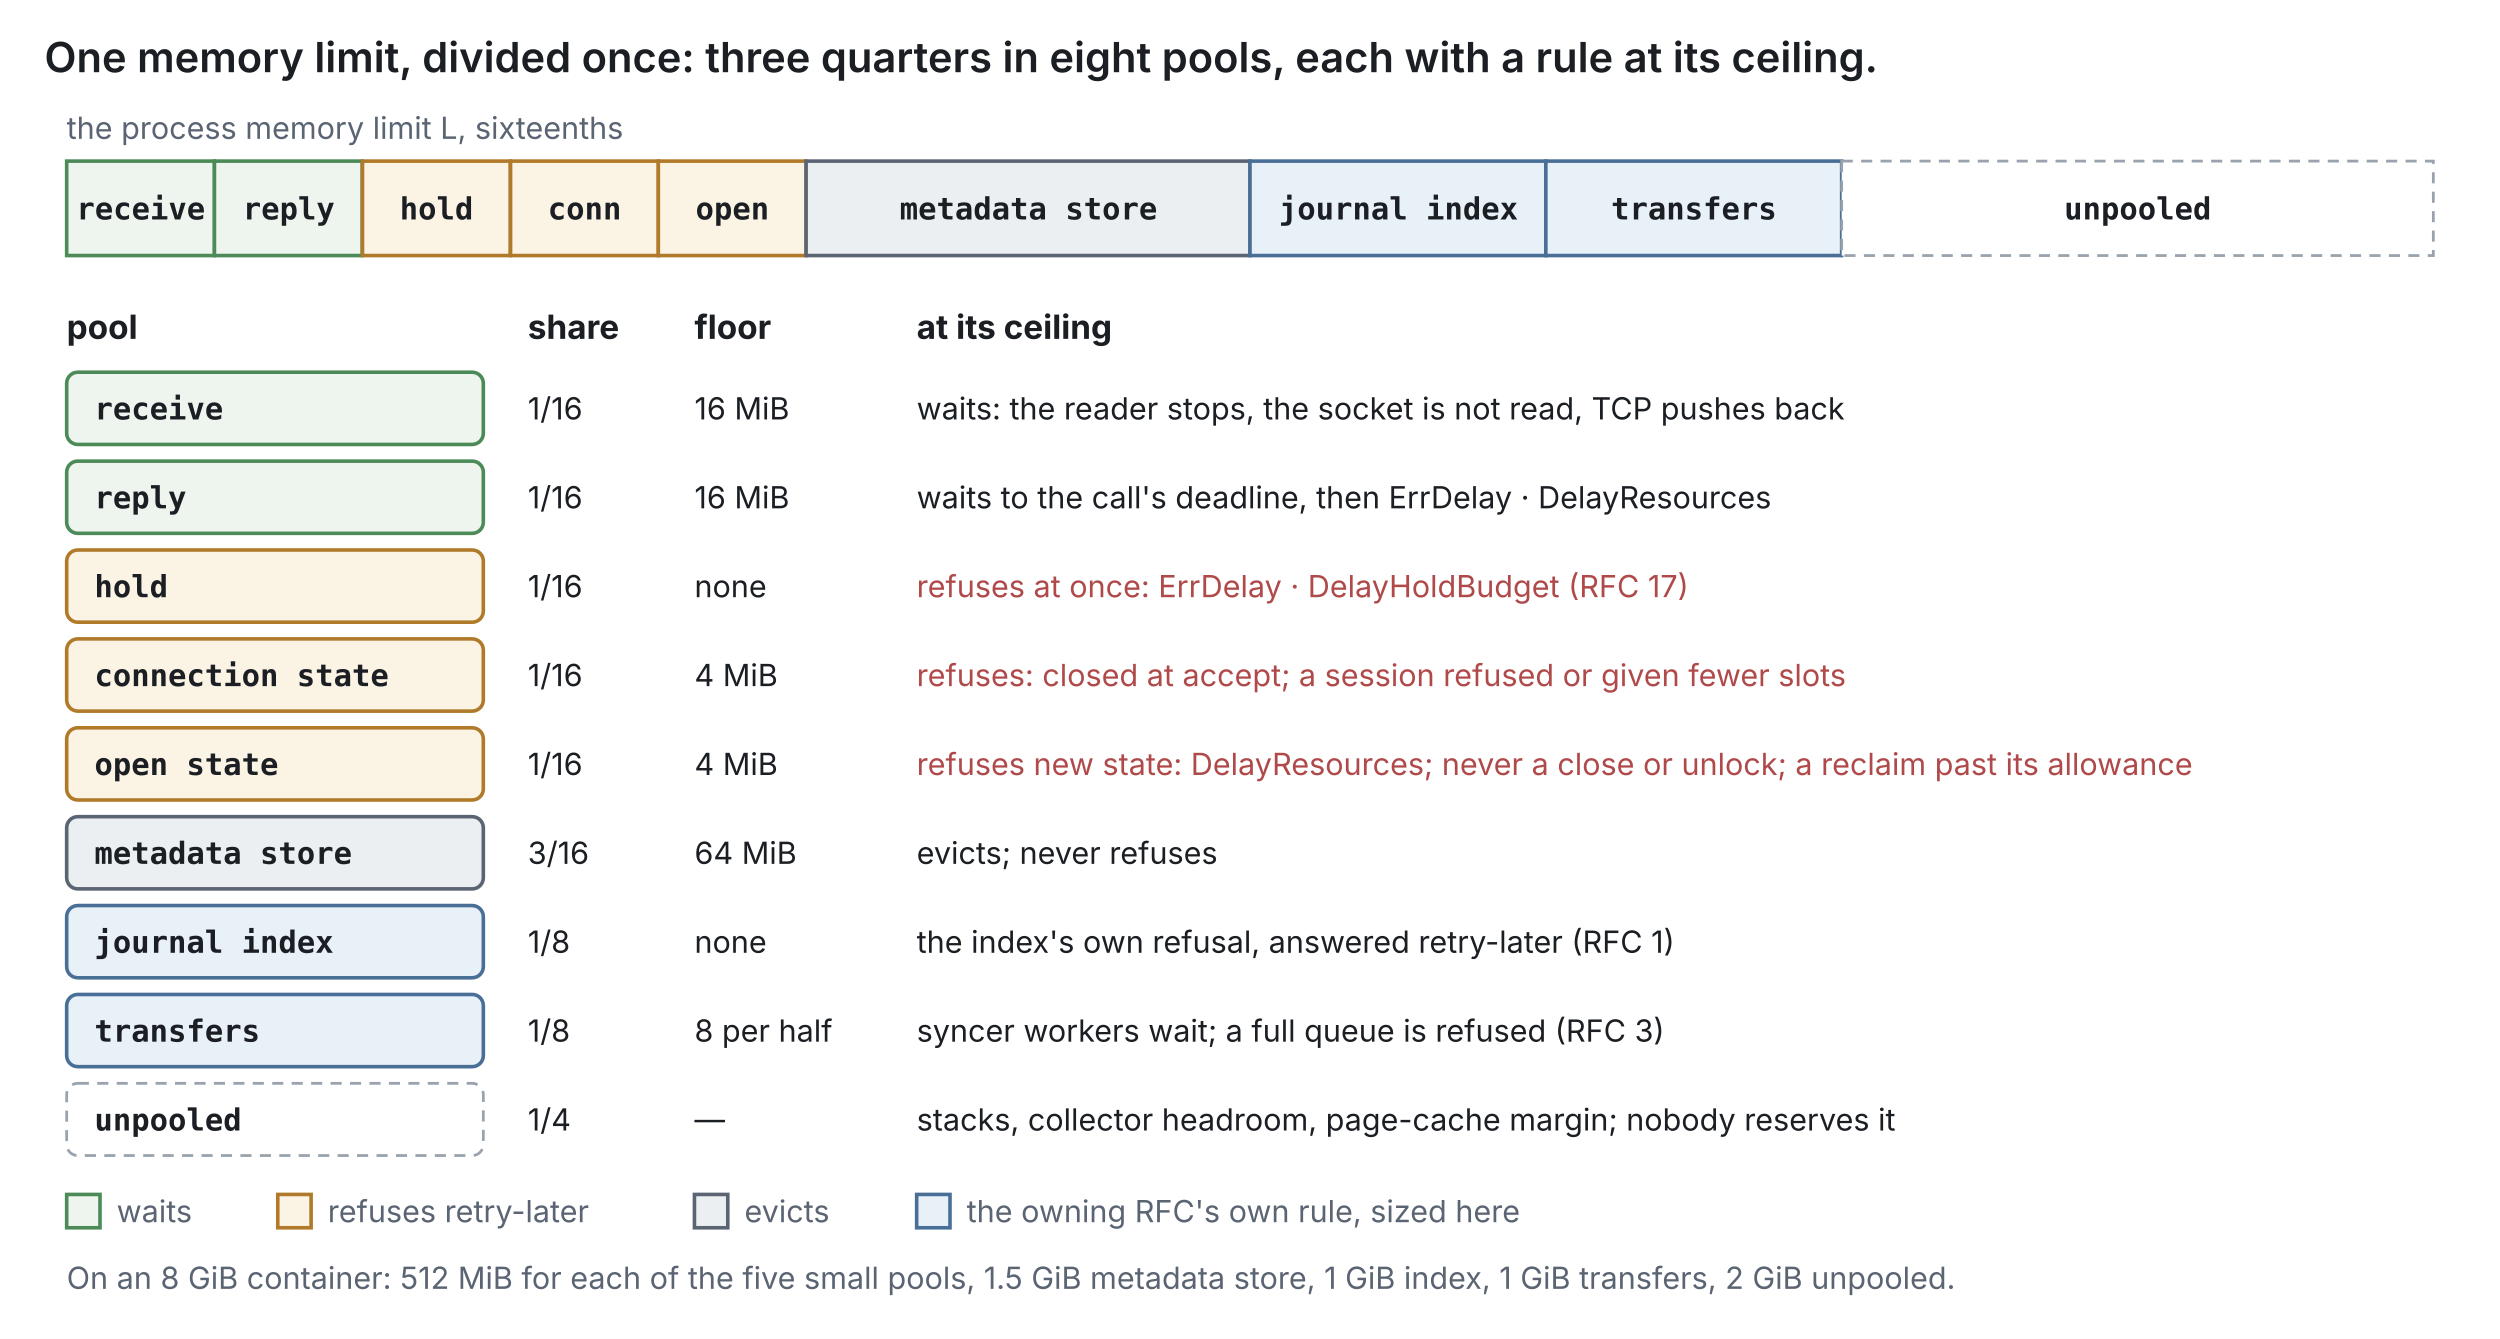
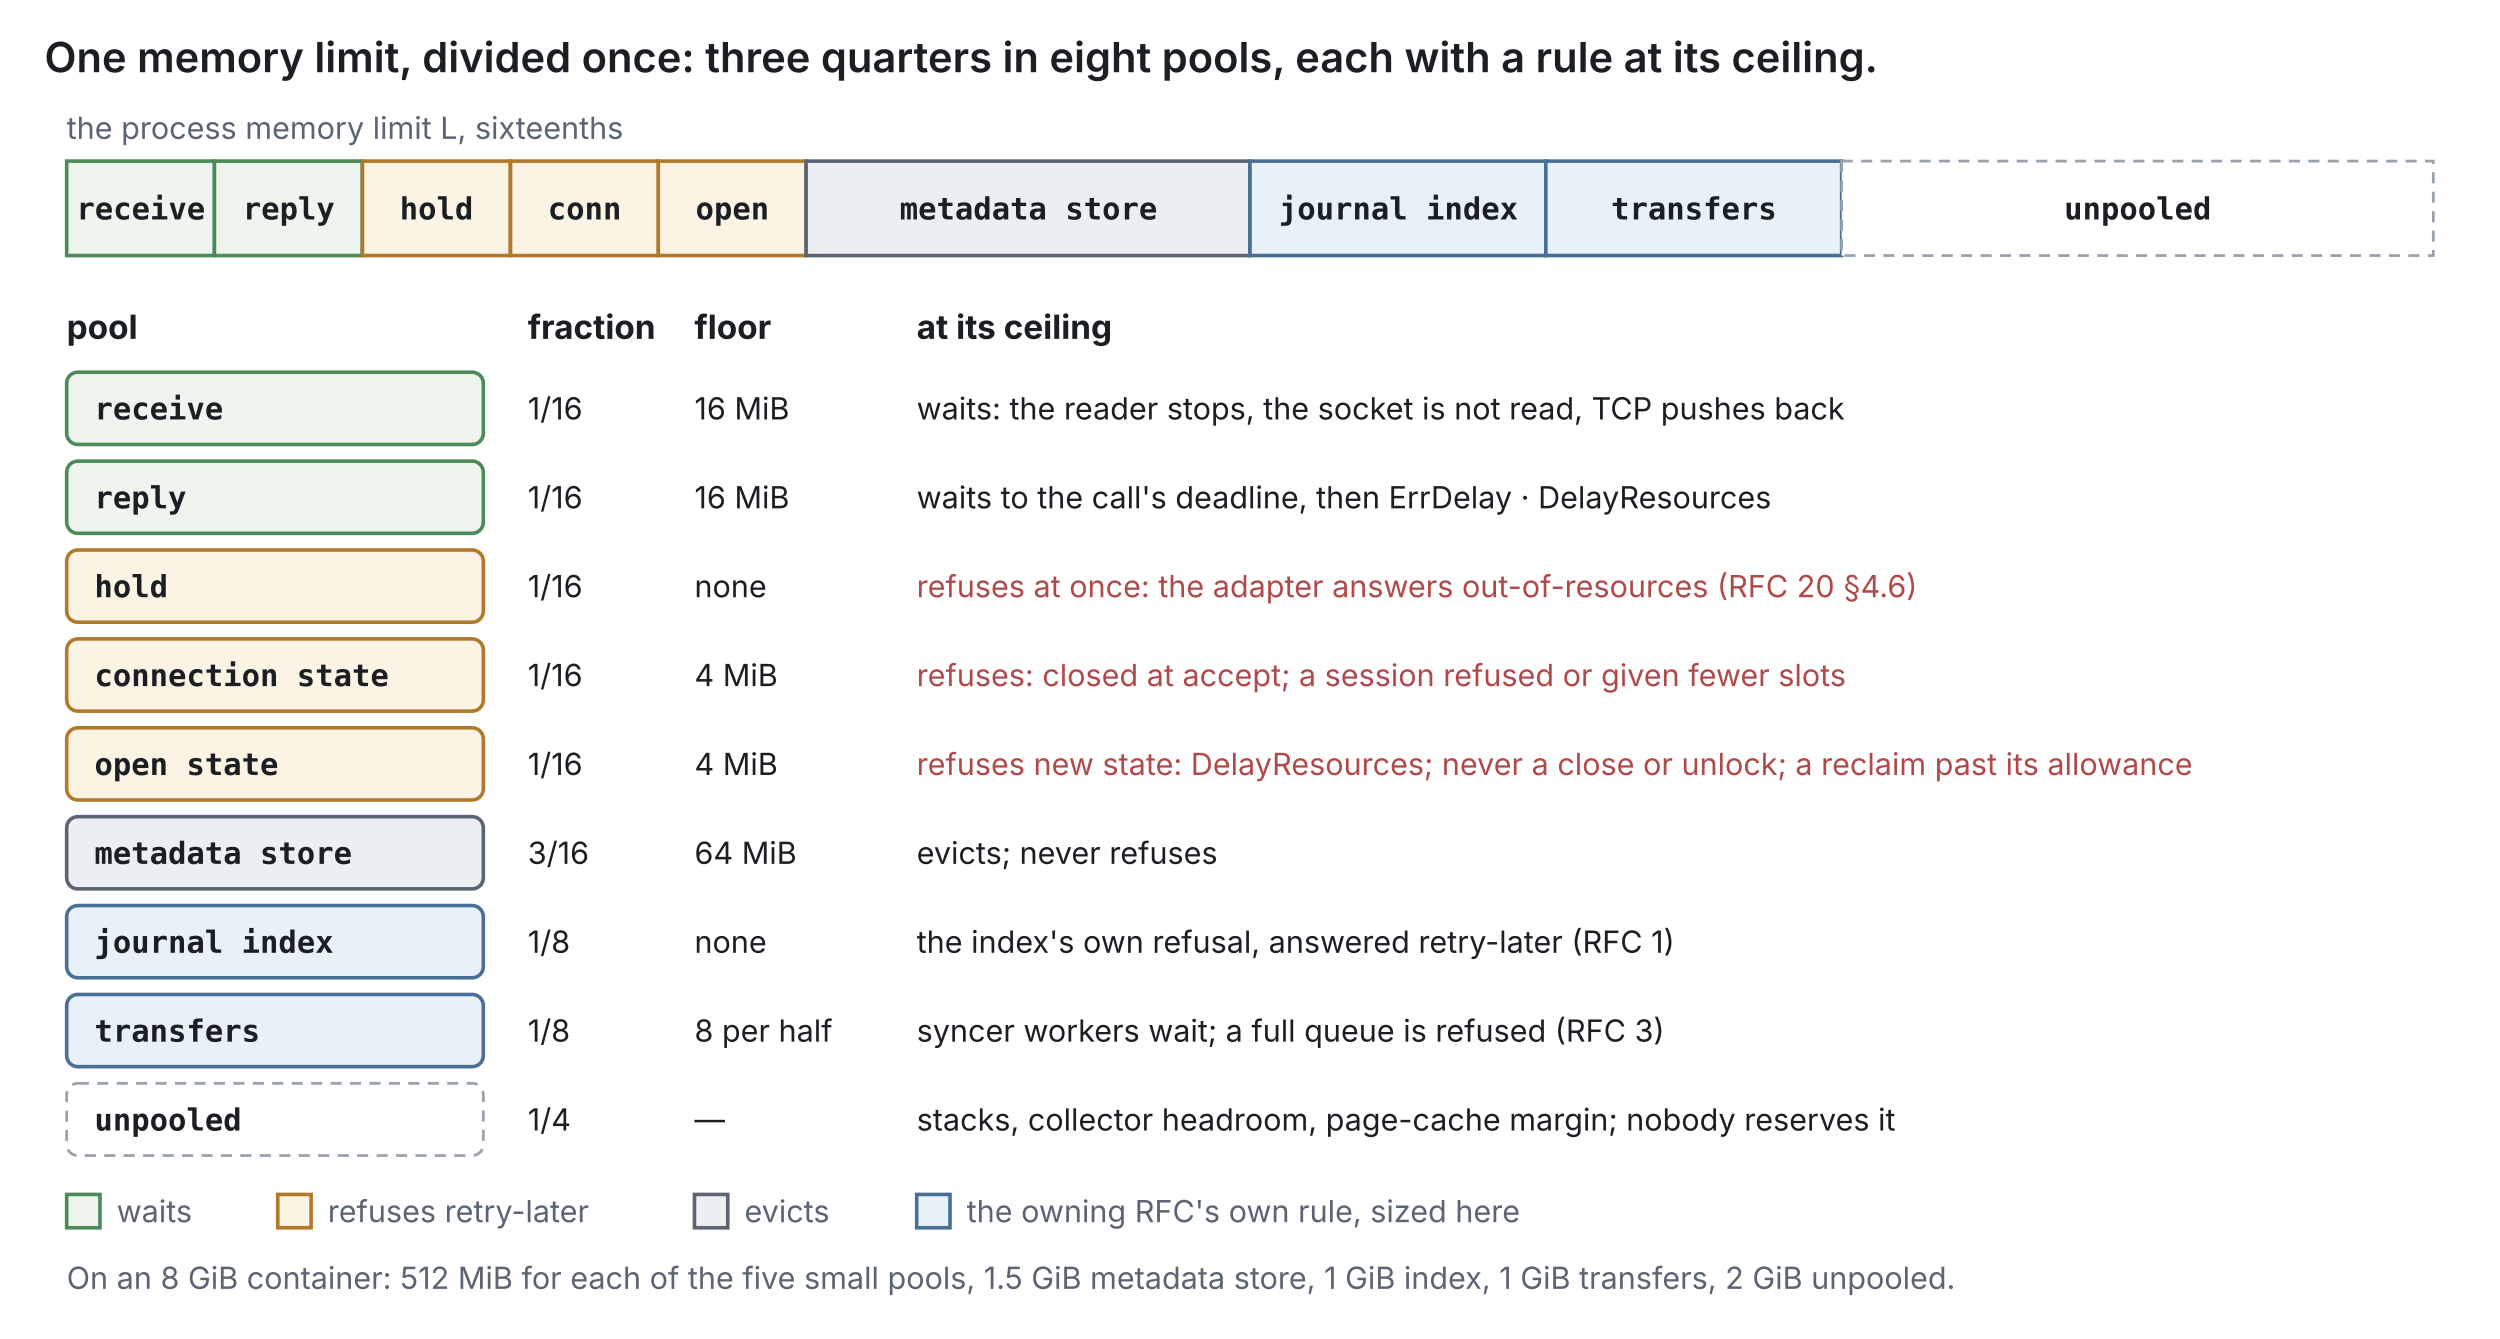
<svg xmlns="http://www.w3.org/2000/svg" viewBox="0 0 900 482" width="900" height="482" font-family="system-ui,-apple-system,Segoe UI,sans-serif">
  <defs>
    <marker id="a" viewBox="0 0 10 10" refX="9" refY="5" markerWidth="6" markerHeight="6" orient="auto-start-reverse">
      <path d="M0,0 L10,5 L0,10 z" fill="#3d444d" />
    </marker>
    <marker id="r" viewBox="0 0 10 10" refX="9" refY="5" markerWidth="6" markerHeight="6" orient="auto-start-reverse">
      <path d="M0,0 L10,5 L0,10 z" fill="#b04a4a" />
    </marker>
    <style>
      .t{font-size:15px;font-weight:600;fill:#1b1f24}.h{font-size:12px;font-weight:700;fill:#1b1f24}
      .s{font-size:11px;fill:#5b6472}.e{font-size:11px;fill:#b04a4a}.k{font-size:11px;fill:#1b1f24}
      .m{font-family:ui-monospace,SFMono-Regular,Menlo,monospace;font-size:11px;font-weight:600;fill:#1b1f24}
      .pr{fill:#e8f0f8;stroke:#4a6f96;stroke-width:1.3}
      .sv{fill:#eef5ee;stroke:#4c8a58;stroke-width:1.3}
      .st{fill:#eceff2;stroke:#5b6472;stroke-width:1.3}
      .am{fill:#fbf3e4;stroke:#b07a2a;stroke-width:1.3}
      .bd{fill:#f8eaea;stroke:#b04a4a;stroke-width:1.3}
      .ln{stroke:#3d444d;stroke-width:1.3;fill:none;marker-end:url(#a)}
      .ex{stroke:#b04a4a;stroke-width:1.1;fill:none;marker-end:url(#r)}
      .zone{fill:none;stroke:#9aa3ad;stroke-width:1;stroke-dasharray:4 3}
    </style>
  </defs>
  <rect width="900" height="482" fill="#ffffff" />
  <text x="16" y="26" class="t">One memory limit, divided once: three quarters in eight pools, each with a rule at its ceiling.</text>
  <text x="24" y="50" class="s">the process memory limit L, sixteenths</text>
  <rect x="24.0" y="58" width="53.2" height="34" class="sv" />
  <text x="27.5" y="79" class="m">receive</text>
  <rect x="77.2" y="58" width="53.2" height="34" class="sv" />
  <text x="87.4" y="79" class="m">reply</text>
  <rect x="130.5" y="58" width="53.2" height="34" class="am" />
  <text x="143.9" y="79" class="m">hold</text>
  <rect x="183.8" y="58" width="53.2" height="34" class="am" />
  <text x="197.2" y="79" class="m">conn</text>
  <rect x="237.0" y="58" width="53.2" height="34" class="am" />
  <text x="250.4" y="79" class="m">open</text>
  <rect x="290.2" y="58" width="159.8" height="34" class="st" />
  <text x="323.9" y="79" class="m">metadata store</text>
  <rect x="450.0" y="58" width="106.5" height="34" class="pr" />
  <text x="460.4" y="79" class="m">journal index</text>
  <rect x="556.5" y="58" width="106.5" height="34" class="pr" />
  <text x="580.0" y="79" class="m">transfers</text>
  <rect x="663.0" y="58" width="213.0" height="34" fill="#ffffff" stroke="#9aa3ad" stroke-dasharray="4 3" />
  <text x="743.1" y="79" class="m">unpooled</text>
  <text x="24" y="122" class="h">pool</text>
-   <text x="190" y="122" class="h">share</text>
+   <text x="190" y="122" class="h">fraction</text>
  <text x="250" y="122" class="h">floor</text>
  <text x="330" y="122" class="h">at its ceiling</text>
  <rect x="24" y="134" width="150" height="26" rx="4" class="sv" />
  <text x="34" y="151" class="m">receive</text>
  <text x="190" y="151" class="k">1/16</text>
  <text x="250" y="151" class="k">16 MiB</text>
  <text x="330" y="151" class="k">waits: the reader stops, the socket is not read, TCP pushes back</text>
  <rect x="24" y="166" width="150" height="26" rx="4" class="sv" />
  <text x="34" y="183" class="m">reply</text>
  <text x="190" y="183" class="k">1/16</text>
  <text x="250" y="183" class="k">16 MiB</text>
  <text x="330" y="183" class="k">waits to the call's deadline, then ErrDelay · DelayResources</text>
  <rect x="24" y="198" width="150" height="26" rx="4" class="am" />
  <text x="34" y="215" class="m">hold</text>
  <text x="190" y="215" class="k">1/16</text>
  <text x="250" y="215" class="k">none</text>
-   <text x="330" y="215" class="e">refuses at once: ErrDelay · DelayHoldBudget (RFC 17)</text>
+   <text x="330" y="215" class="e">refuses at once: the adapter answers out-of-resources (RFC 20 §4.6)</text>
  <rect x="24" y="230" width="150" height="26" rx="4" class="am" />
  <text x="34" y="247" class="m">connection state</text>
  <text x="190" y="247" class="k">1/16</text>
  <text x="250" y="247" class="k">4 MiB</text>
  <text x="330" y="247" class="e">refuses: closed at accept; a session refused or given fewer slots</text>
  <rect x="24" y="262" width="150" height="26" rx="4" class="am" />
  <text x="34" y="279" class="m">open state</text>
  <text x="190" y="279" class="k">1/16</text>
  <text x="250" y="279" class="k">4 MiB</text>
  <text x="330" y="279" class="e">refuses new state: DelayResources; never a close or unlock; a reclaim past its allowance</text>
  <rect x="24" y="294" width="150" height="26" rx="4" class="st" />
  <text x="34" y="311" class="m">metadata store</text>
  <text x="190" y="311" class="k">3/16</text>
  <text x="250" y="311" class="k">64 MiB</text>
  <text x="330" y="311" class="k">evicts; never refuses</text>
  <rect x="24" y="326" width="150" height="26" rx="4" class="pr" />
  <text x="34" y="343" class="m">journal index</text>
  <text x="190" y="343" class="k">1/8</text>
  <text x="250" y="343" class="k">none</text>
  <text x="330" y="343" class="k">the index's own refusal, answered retry-later (RFC 1)</text>
  <rect x="24" y="358" width="150" height="26" rx="4" class="pr" />
  <text x="34" y="375" class="m">transfers</text>
  <text x="190" y="375" class="k">1/8</text>
  <text x="250" y="375" class="k">8 per half</text>
  <text x="330" y="375" class="k">syncer workers wait; a full queue is refused (RFC 3)</text>
  <rect x="24" y="390" width="150" height="26" rx="4" fill="#ffffff" stroke="#9aa3ad" stroke-dasharray="4 3" />
  <text x="34" y="407" class="m">unpooled</text>
  <text x="190" y="407" class="k">1/4</text>
  <text x="250" y="407" class="k">—</text>
  <text x="330" y="407" class="k">stacks, collector headroom, page-cache margin; nobody reserves it</text>
  <rect x="24" y="430" width="12" height="12" class="sv" />
  <text x="42" y="440" class="s">waits</text>
  <rect x="100" y="430" width="12" height="12" class="am" />
  <text x="118" y="440" class="s">refuses retry-later</text>
  <rect x="250" y="430" width="12" height="12" class="st" />
  <text x="268" y="440" class="s">evicts</text>
  <rect x="330" y="430" width="12" height="12" class="pr" />
  <text x="348" y="440" class="s">the owning RFC's own rule, sized here</text>
  <text x="24" y="464" class="s">On an 8 GiB container: 512 MiB for each of the five small pools, 1.5 GiB metadata store, 1 GiB index, 1 GiB transfers, 2 GiB unpooled.</text>
</svg>
